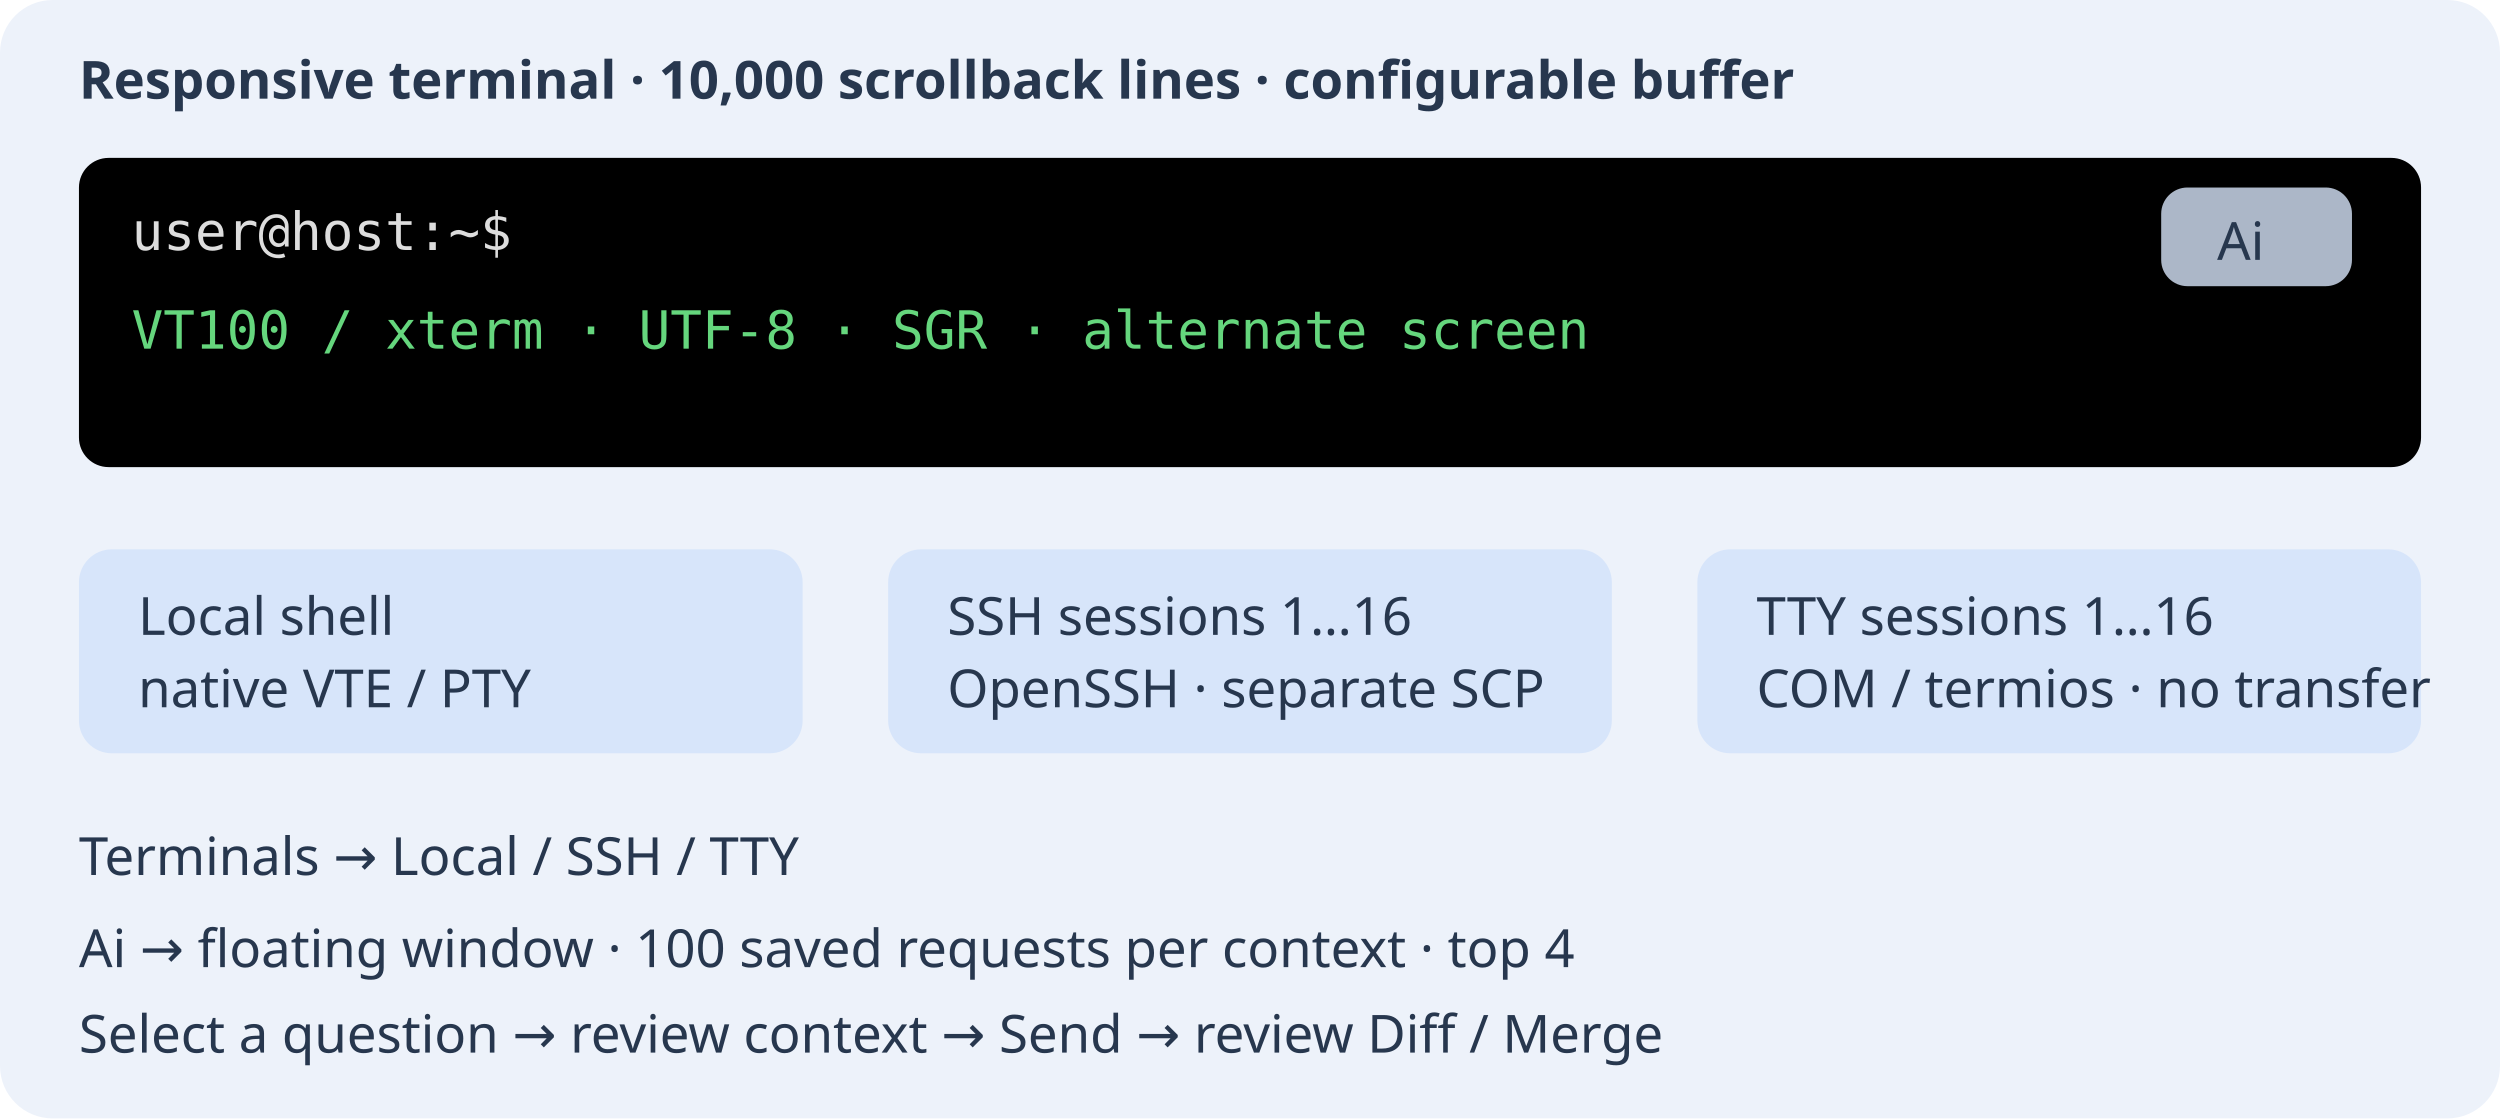
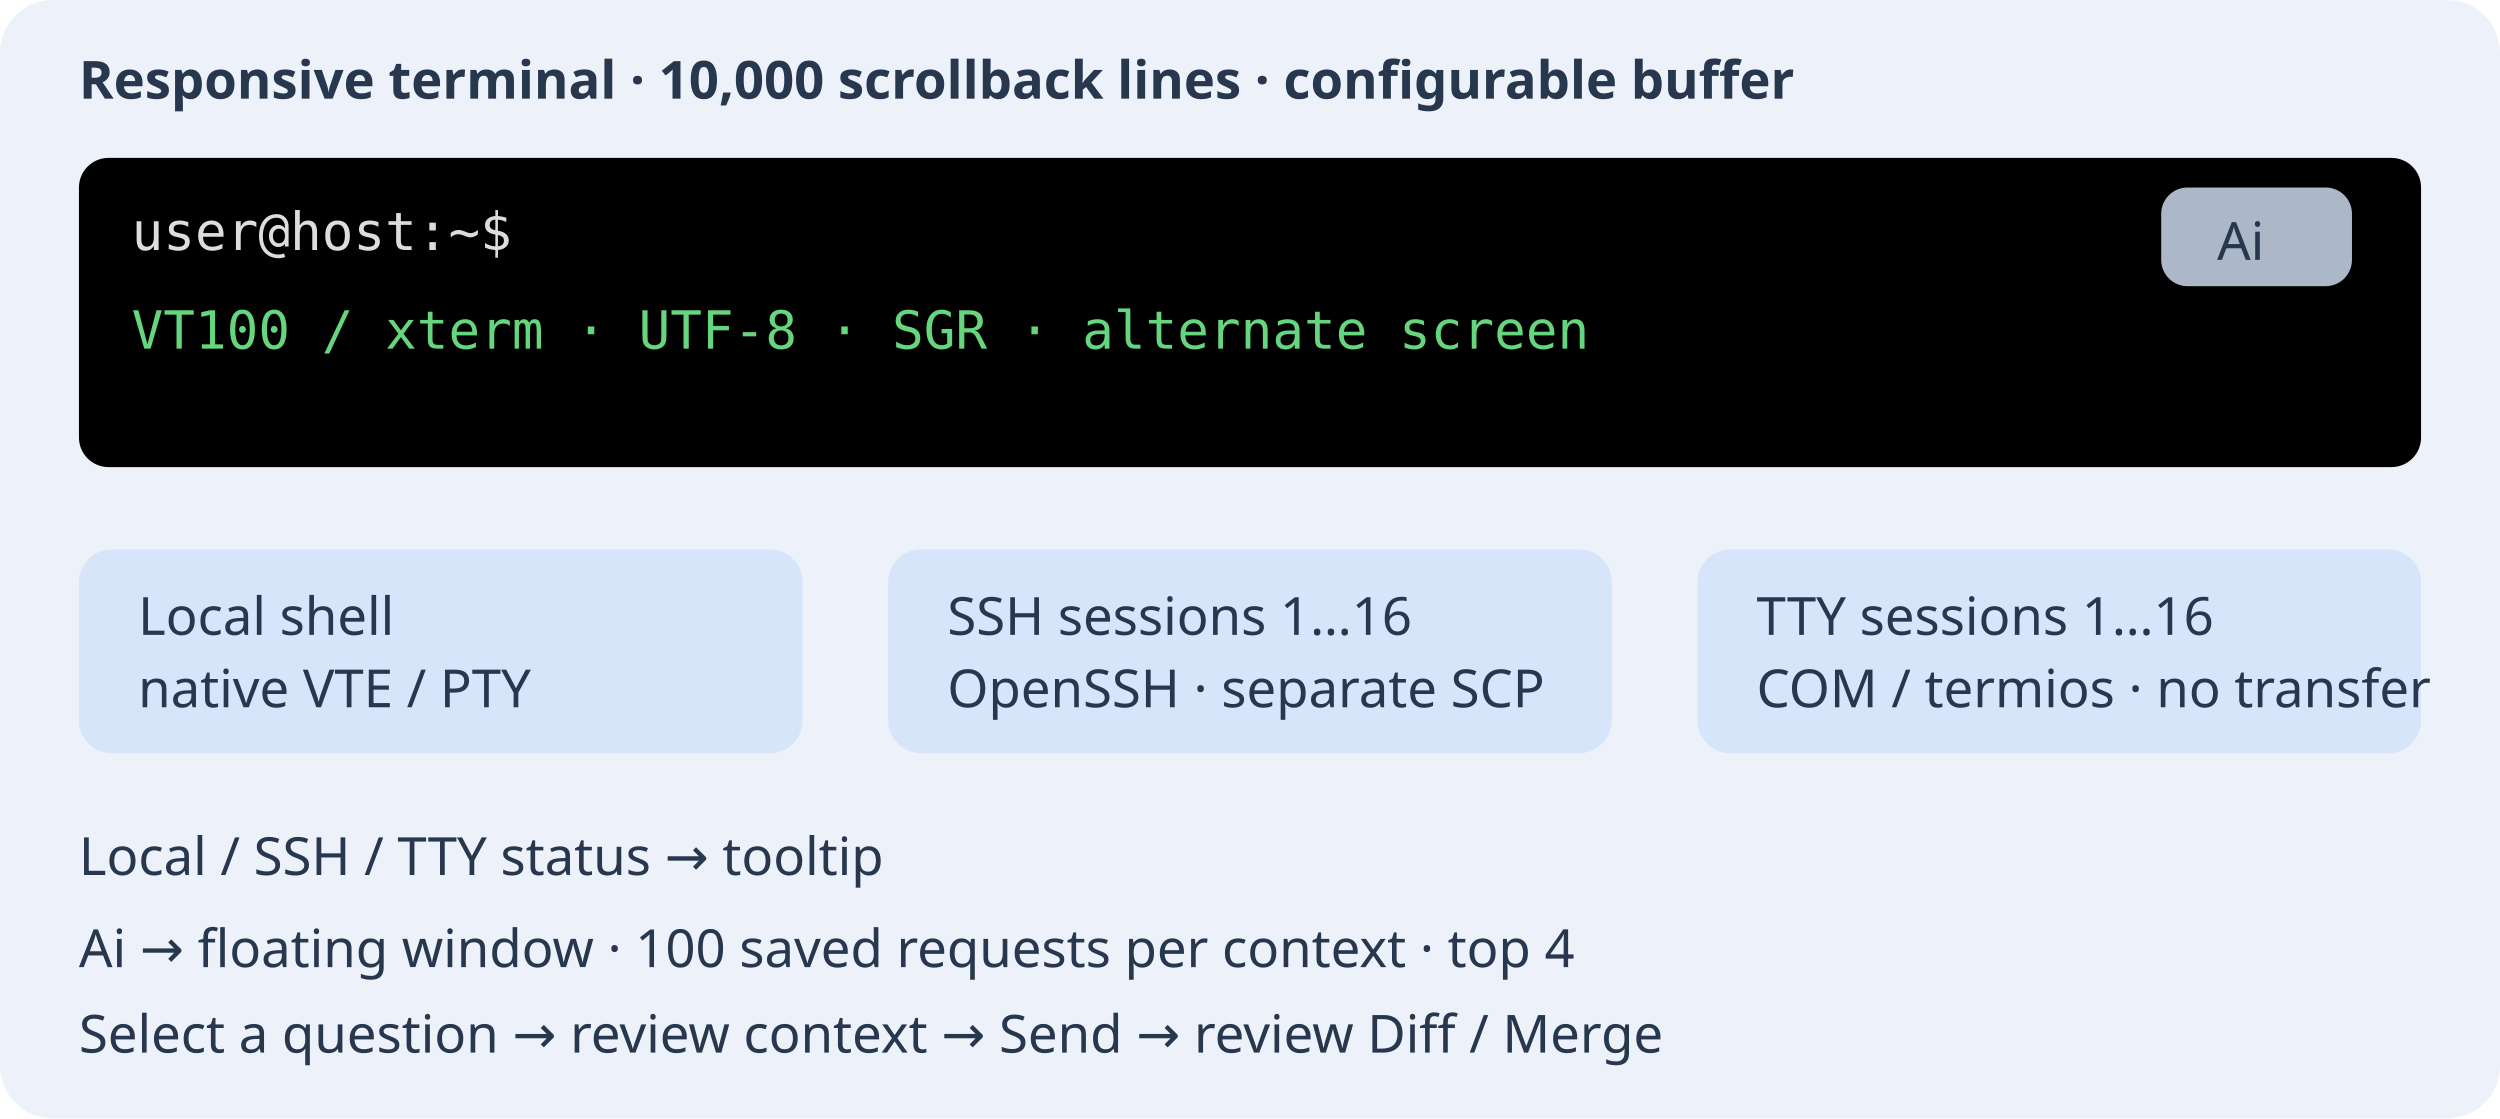
<svg xmlns="http://www.w3.org/2000/svg" width="760" height="340" viewBox="0 0 760 340">
  <rect width="760" height="340" rx="16" fill="#edf2fa" />
  <g font-family="sans-serif" font-size="16" fill="#27374e">
    <text x="24" y="30" font-weight="bold">Responsive terminal · 10,000 scrollback lines · configurable buffer</text>
    <rect x="24" y="48" width="712" height="94" rx="9" fill="#000" />
    <text x="40" y="76" fill="#ddd" font-family="monospace">user@host:~$</text>
    <text x="40" y="106" fill="#65d67d" font-family="monospace">VT100 / xterm · UTF-8 · SGR · alternate screen</text>
    <rect x="24" y="167" width="220" height="62" rx="10" fill="#d7e5fa" />
    <rect x="270" y="167" width="220" height="62" rx="10" fill="#d7e5fa" />
    <rect x="516" y="167" width="220" height="62" rx="10" fill="#d7e5fa" />
    <text x="42" y="193">Local shell</text>
    <text x="42" y="215">native VTE / PTY</text>
    <text x="288" y="193">SSH sessions 1…16</text>
    <text x="288" y="215">OpenSSH · separate SCP</text>
    <text x="534" y="193">TTY sessions 1…16</text>
    <text x="534" y="215">COM / termios · no transfer</text>
    <rect x="657" y="57" width="58" height="30" rx="8" fill="#d7e5fa" opacity="0.8" />
    <text x="674" y="79">Ai</text>
-     <text x="24" y="266">Terminals → Local / SSH / TTY</text>
+     <text x="24" y="266">Local / SSH / TTY                         status → tooltip</text>
    <text x="24" y="294">Ai → floating window · 100 saved requests per context · top 4</text>
    <text x="24" y="320">Select a question → review context → Send → review Diff / Merge</text>
  </g>
</svg>
